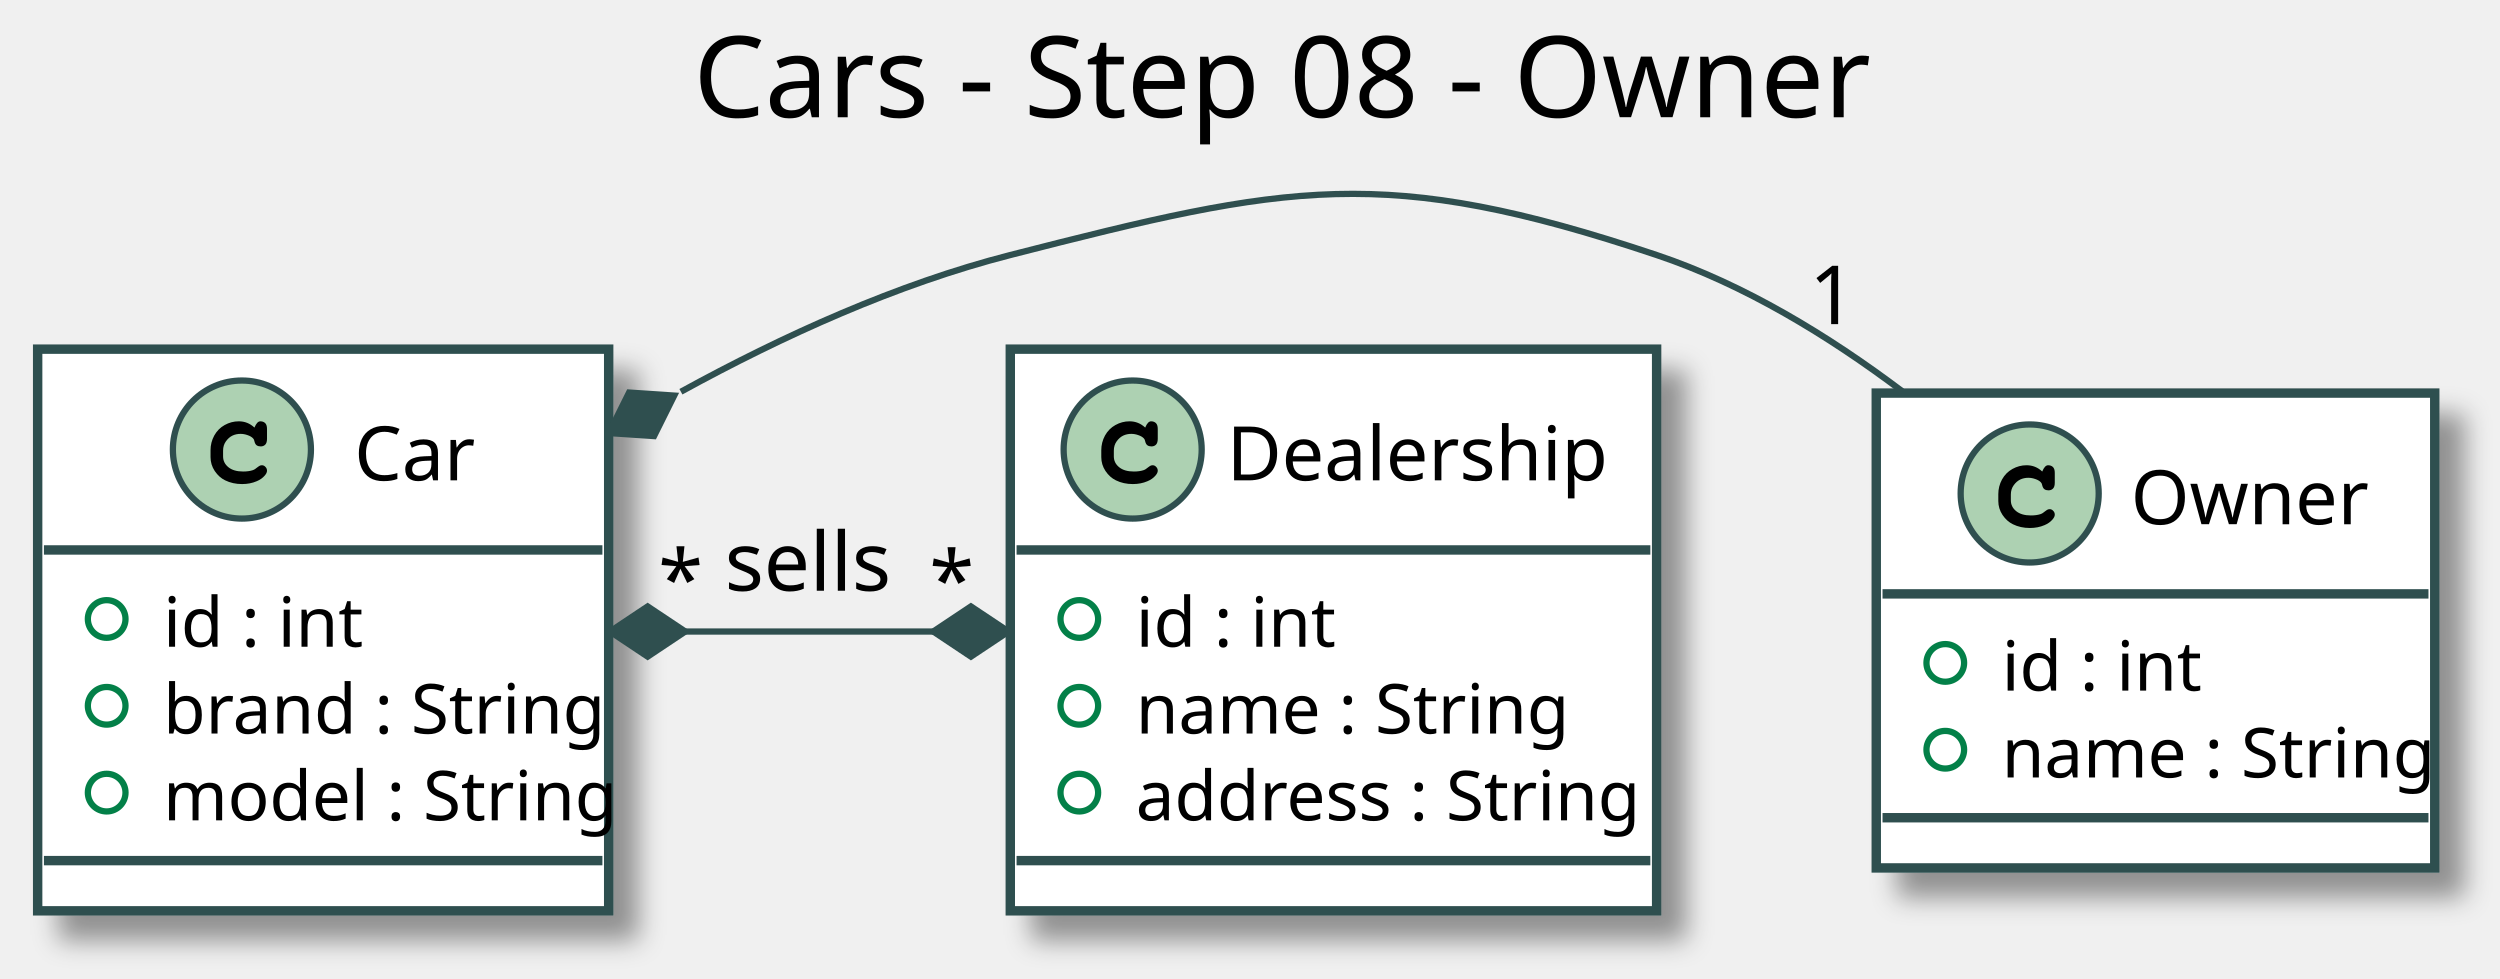
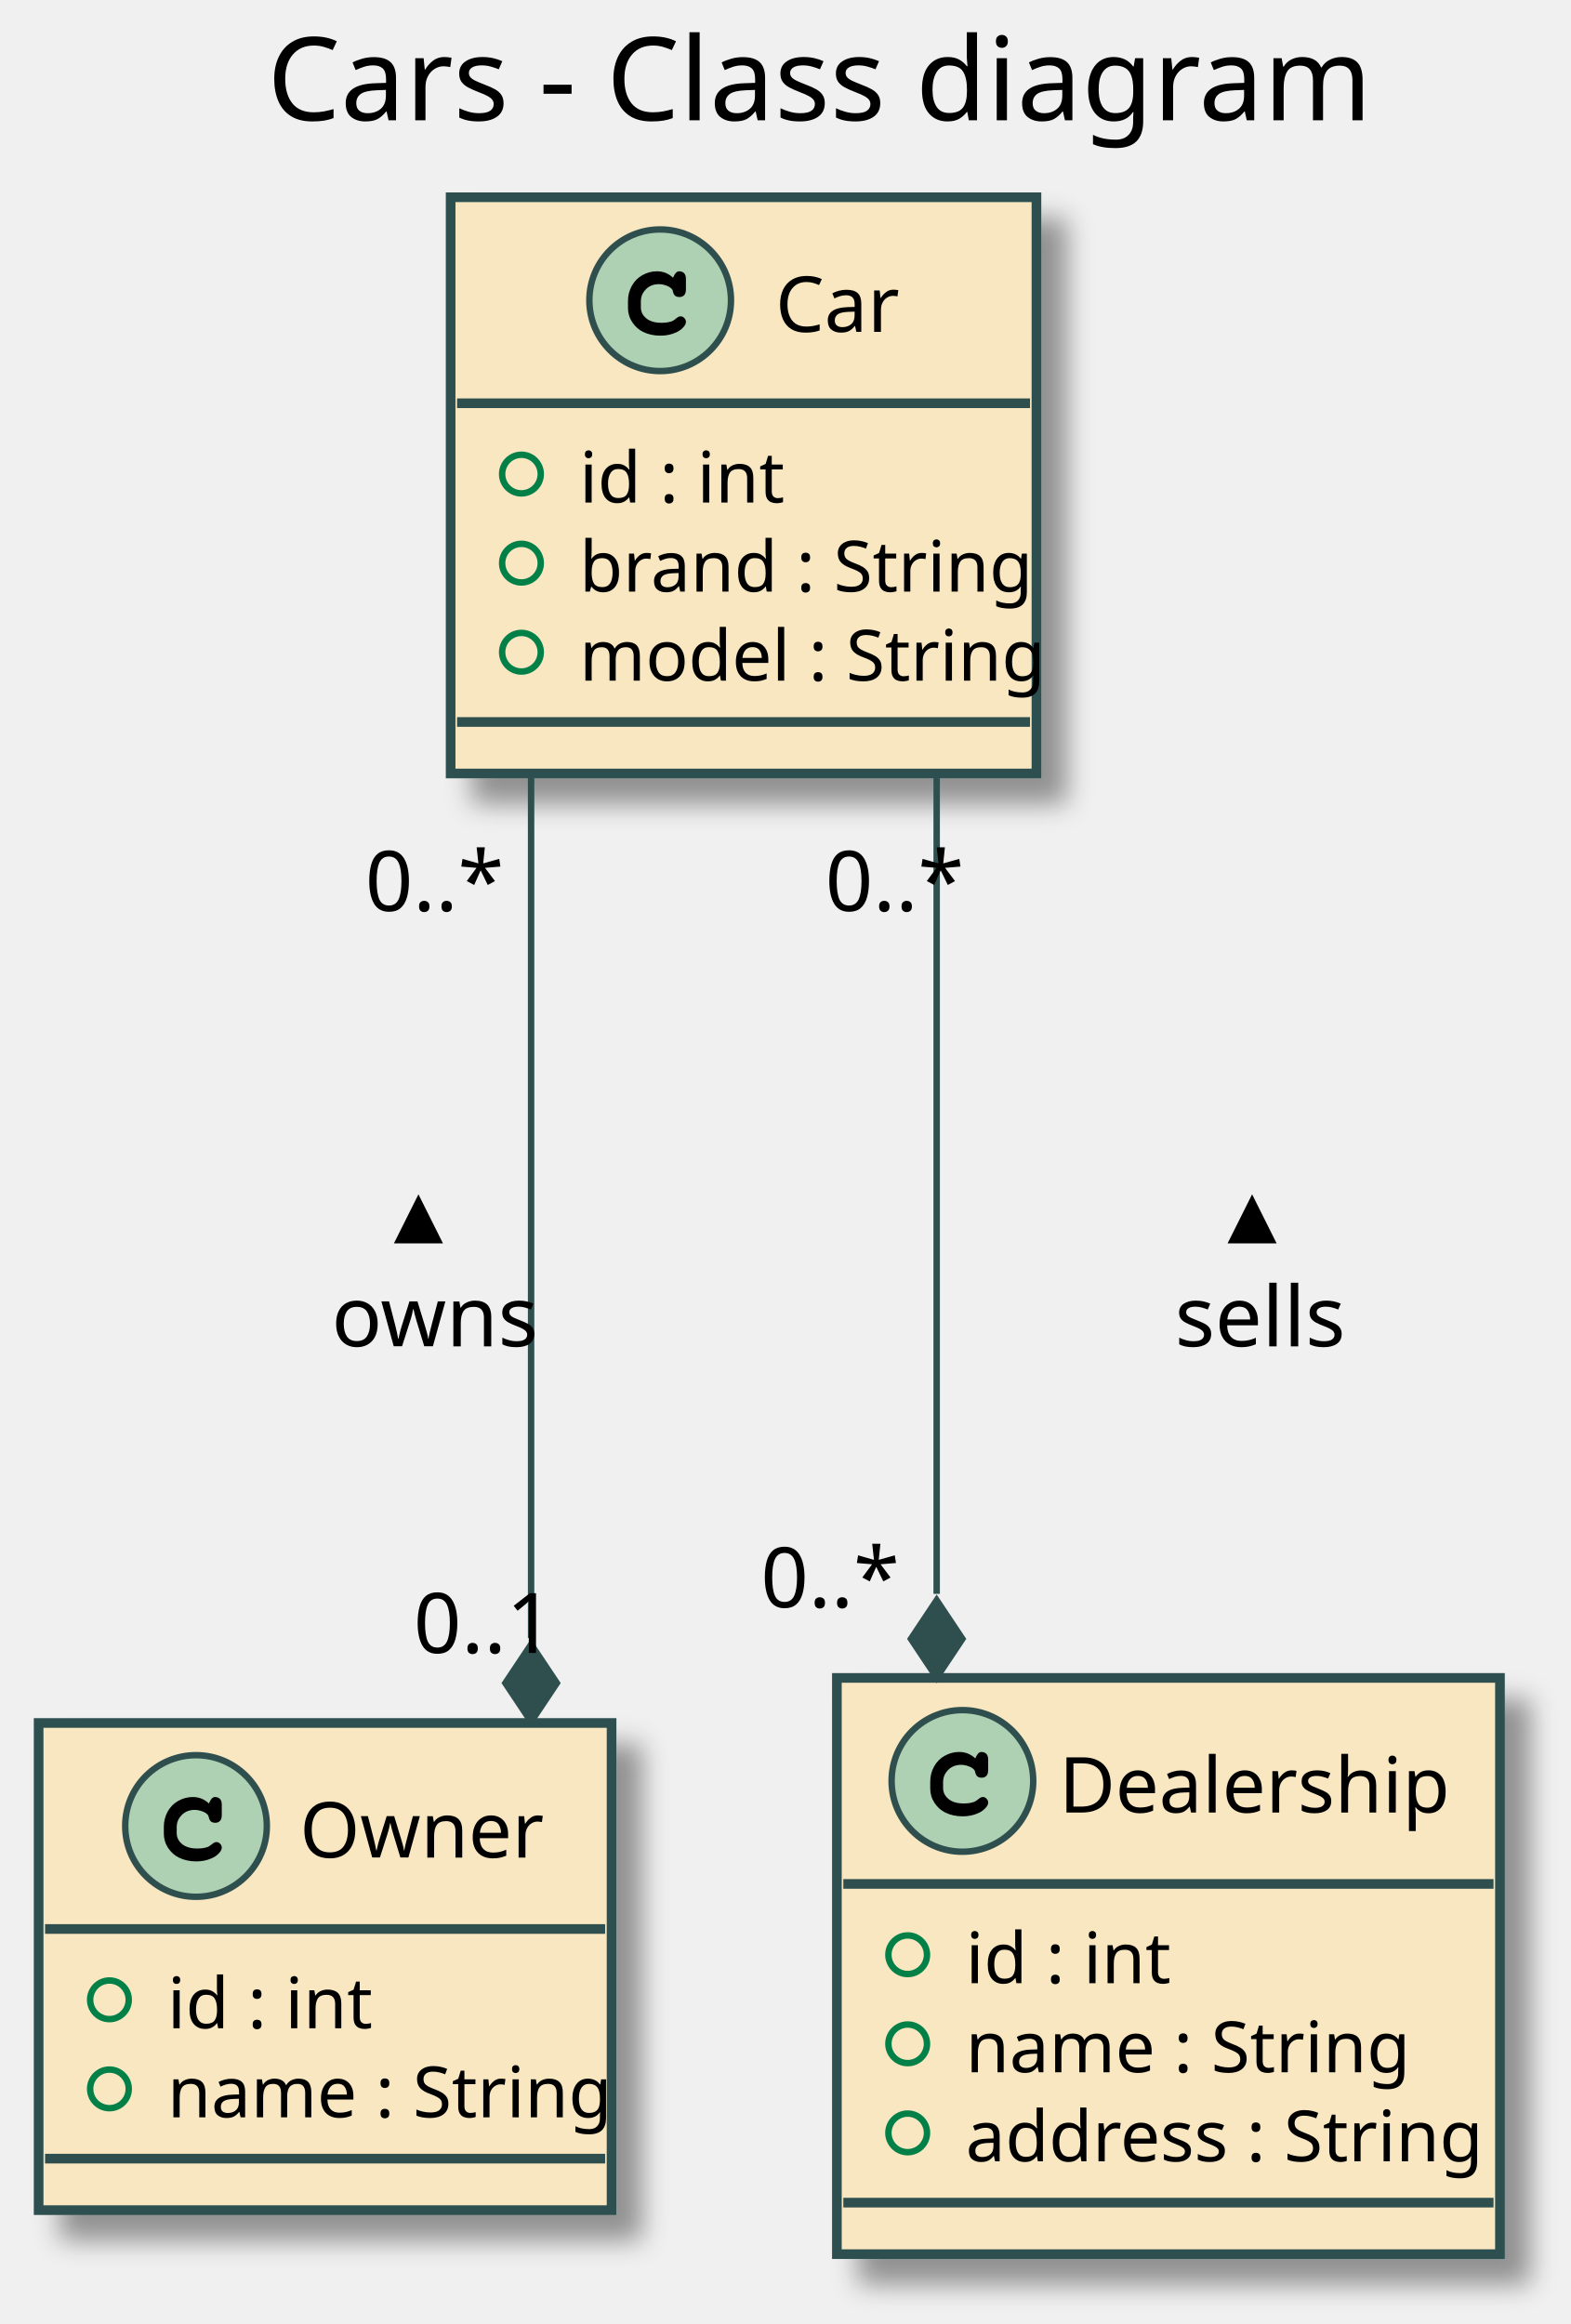
- <svg xmlns="http://www.w3.org/2000/svg" contentScriptType="application/ecmascript" contentStyleType="text/css" height="195px" preserveAspectRatio="none" style="width:498px;height:195px;" version="1.1" viewBox="0 0 498 195" width="498.75px" zoomAndPan="magnify">
+ <svg xmlns="http://www.w3.org/2000/svg" contentScriptType="application/ecmascript" contentStyleType="text/css" height="722px" preserveAspectRatio="none" style="width:488px;height:722px;" version="1.1" viewBox="0 0 488 722" width="488px" zoomAndPan="magnify">
  <defs>
-     <filter height="300%" id="f1gugt3goc4lo9" width="300%" x="-1" y="-1">
-       <feGaussianBlur result="blurOut" stdDeviation="2.5" />
+     <filter height="300%" id="f1k86wydzwuic7" width="300%" x="-1" y="-1">
+       <feGaussianBlur result="blurOut" stdDeviation="4.0" />
      <feColorMatrix in="blurOut" result="blurOut2" type="matrix" values="0 0 0 0 0 0 0 0 0 0 0 0 0 0 0 0 0 0 .4 0" />
-       <feOffset dx="5.0" dy="5.0" in="blurOut2" result="blurOut3" />
+       <feOffset dx="8.0" dy="8.0" in="blurOut2" result="blurOut3" />
      <feBlend in="SourceGraphic" in2="blurOut3" mode="normal" />
    </filter>
  </defs>
  <g>
-     <text fill="#000000" font-family="sans-serif" font-size="22.5" lengthAdjust="spacingAndGlyphs" textLength="231.25" x="138.125" y="23.357">Cars - Step 08 - Owner</text>
-     <rect fill="#FFFFFF" filter="url(#f1gugt3goc4lo9)" height="111.885" id="Car" style="stroke: #2F4F4F; stroke-width: 1.875;" width="113.75" x="7.5" y="69.551" />
-     <ellipse cx="48.188" cy="89.551" fill="#ADD1B2" rx="13.75" ry="13.75" style="stroke: #2F4F4F; stroke-width: 1.25;" />
-     <path d="M50.688,85.176 Q50.941,84.551 51.234,84.238 Q51.527,83.926 51.859,83.926 Q52.445,83.926 52.816,84.277 Q53.188,84.629 53.188,85.449 L53.188,87.402 Q53.188,88.223 52.836,88.574 Q52.484,88.926 51.938,88.926 Q51.449,88.926 51.137,88.711 Q50.824,88.496 50.688,87.93 Q50.629,87.539 50.414,87.324 Q50.023,86.914 49.32,86.68 Q48.617,86.426 47.914,86.426 Q47.035,86.426 46.293,86.777 Q45.57,87.129 45.004,87.91 Q44.438,88.691 44.438,89.766 L44.438,90.918 Q44.438,92.207 45.492,93.066 Q46.547,93.926 48.422,93.926 Q49.535,93.926 50.316,93.672 Q50.766,93.535 51.273,93.086 Q51.605,92.832 51.781,92.754 Q51.957,92.676 52.172,92.676 Q52.582,92.676 52.875,93.008 Q53.188,93.32 53.188,93.769 Q53.188,94.199 52.758,94.707 Q52.133,95.449 51.137,95.859 Q49.828,96.426 48.227,96.426 Q46.352,96.426 44.848,95.684 Q43.637,95.098 42.777,93.828 Q41.938,92.559 41.938,91.055 L41.938,89.688 Q41.938,88.125 42.68,86.758 Q43.441,85.391 44.75,84.668 Q46.078,83.926 47.562,83.926 Q48.461,83.926 49.242,84.238 Q50.023,84.551 50.688,85.176 Z " />
-     <text fill="#000000" font-family="sans-serif" font-size="15" lengthAdjust="spacingAndGlyphs" textLength="25" x="70.562" y="95.689">Car</text>
-     <line style="stroke: #2F4F4F; stroke-width: 1.875;" x1="8.75" x2="120" y1="109.551" y2="109.551" />
-     <ellipse cx="21.25" cy="123.301" fill="none" rx="3.75" ry="3.75" style="stroke: #038048; stroke-width: 1.25;" />
-     <text fill="#000000" font-family="sans-serif" font-size="13.75" lengthAdjust="spacingAndGlyphs" textLength="35" x="32.5" y="128.825">id : int</text>
-     <ellipse cx="21.25" cy="140.596" fill="none" rx="3.75" ry="3.75" style="stroke: #038048; stroke-width: 1.25;" />
-     <text fill="#000000" font-family="sans-serif" font-size="13.75" lengthAdjust="spacingAndGlyphs" textLength="81.25" x="32.5" y="146.119">brand : String</text>
-     <ellipse cx="21.25" cy="157.891" fill="none" rx="3.75" ry="3.75" style="stroke: #038048; stroke-width: 1.25;" />
-     <text fill="#000000" font-family="sans-serif" font-size="13.75" lengthAdjust="spacingAndGlyphs" textLength="81.25" x="32.5" y="163.414">model : String</text>
-     <line style="stroke: #2F4F4F; stroke-width: 1.875;" x1="8.75" x2="120" y1="171.435" y2="171.435" />
-     <rect fill="#FFFFFF" filter="url(#f1gugt3goc4lo9)" height="94.59" id="Owner" style="stroke: #2F4F4F; stroke-width: 1.875;" width="111.25" x="373.75" y="78.301" />
-     <ellipse cx="404.312" cy="98.301" fill="#ADD1B2" rx="13.75" ry="13.75" style="stroke: #2F4F4F; stroke-width: 1.25;" />
-     <path d="M406.812,93.926 Q407.066,93.301 407.359,92.988 Q407.652,92.676 407.984,92.676 Q408.57,92.676 408.941,93.027 Q409.312,93.379 409.312,94.199 L409.312,96.152 Q409.312,96.973 408.961,97.324 Q408.609,97.676 408.062,97.676 Q407.574,97.676 407.262,97.461 Q406.949,97.246 406.812,96.68 Q406.754,96.289 406.539,96.074 Q406.148,95.664 405.445,95.43 Q404.742,95.176 404.039,95.176 Q403.16,95.176 402.418,95.527 Q401.695,95.879 401.129,96.66 Q400.562,97.441 400.562,98.516 L400.562,99.668 Q400.562,100.957 401.617,101.816 Q402.672,102.676 404.547,102.676 Q405.66,102.676 406.441,102.422 Q406.891,102.285 407.398,101.836 Q407.731,101.582 407.906,101.504 Q408.082,101.426 408.297,101.426 Q408.707,101.426 409,101.758 Q409.312,102.07 409.312,102.519 Q409.312,102.949 408.883,103.457 Q408.258,104.199 407.262,104.609 Q405.953,105.176 404.352,105.176 Q402.477,105.176 400.973,104.434 Q399.762,103.848 398.902,102.578 Q398.062,101.309 398.062,99.805 L398.062,98.438 Q398.062,96.875 398.805,95.508 Q399.566,94.141 400.875,93.418 Q402.203,92.676 403.688,92.676 Q404.586,92.676 405.367,92.988 Q406.148,93.301 406.812,93.926 Z " />
-     <text fill="#000000" font-family="sans-serif" font-size="15" lengthAdjust="spacingAndGlyphs" textLength="45" x="424.438" y="104.439">Owner</text>
-     <line style="stroke: #2F4F4F; stroke-width: 1.875;" x1="375" x2="483.75" y1="118.301" y2="118.301" />
-     <ellipse cx="387.5" cy="132.051" fill="none" rx="3.75" ry="3.75" style="stroke: #038048; stroke-width: 1.25;" />
-     <text fill="#000000" font-family="sans-serif" font-size="13.75" lengthAdjust="spacingAndGlyphs" textLength="35" x="398.75" y="137.575">id : int</text>
-     <ellipse cx="387.5" cy="149.346" fill="none" rx="3.75" ry="3.75" style="stroke: #038048; stroke-width: 1.25;" />
-     <text fill="#000000" font-family="sans-serif" font-size="13.75" lengthAdjust="spacingAndGlyphs" textLength="78.75" x="398.75" y="154.869">name : String</text>
-     <line style="stroke: #2F4F4F; stroke-width: 1.875;" x1="375" x2="483.75" y1="162.891" y2="162.891" />
-     <rect fill="#FFFFFF" filter="url(#f1gugt3goc4lo9)" height="111.885" id="Dealership" style="stroke: #2F4F4F; stroke-width: 1.875;" width="128.75" x="201.25" y="69.551" />
-     <ellipse cx="225.625" cy="89.551" fill="#ADD1B2" rx="13.75" ry="13.75" style="stroke: #2F4F4F; stroke-width: 1.25;" />
-     <path d="M228.125,85.176 Q228.379,84.551 228.672,84.238 Q228.965,83.926 229.297,83.926 Q229.883,83.926 230.254,84.277 Q230.625,84.629 230.625,85.449 L230.625,87.402 Q230.625,88.223 230.273,88.574 Q229.922,88.926 229.375,88.926 Q228.887,88.926 228.574,88.711 Q228.262,88.496 228.125,87.93 Q228.066,87.539 227.852,87.324 Q227.461,86.914 226.758,86.68 Q226.055,86.426 225.352,86.426 Q224.473,86.426 223.731,86.777 Q223.008,87.129 222.441,87.91 Q221.875,88.691 221.875,89.766 L221.875,90.918 Q221.875,92.207 222.93,93.066 Q223.984,93.926 225.859,93.926 Q226.973,93.926 227.754,93.672 Q228.203,93.535 228.711,93.086 Q229.043,92.832 229.219,92.754 Q229.394,92.676 229.609,92.676 Q230.019,92.676 230.312,93.008 Q230.625,93.32 230.625,93.769 Q230.625,94.199 230.195,94.707 Q229.57,95.449 228.574,95.859 Q227.266,96.426 225.664,96.426 Q223.789,96.426 222.285,95.684 Q221.074,95.098 220.215,93.828 Q219.375,92.559 219.375,91.055 L219.375,89.688 Q219.375,88.125 220.117,86.758 Q220.879,85.391 222.188,84.668 Q223.516,83.926 225,83.926 Q225.898,83.926 226.68,84.238 Q227.461,84.551 228.125,85.176 Z " />
-     <text fill="#000000" font-family="sans-serif" font-size="15" lengthAdjust="spacingAndGlyphs" textLength="76.25" x="244.375" y="95.689">Dealership</text>
-     <line style="stroke: #2F4F4F; stroke-width: 1.875;" x1="202.5" x2="328.75" y1="109.551" y2="109.551" />
-     <ellipse cx="215" cy="123.301" fill="none" rx="3.75" ry="3.75" style="stroke: #038048; stroke-width: 1.25;" />
-     <text fill="#000000" font-family="sans-serif" font-size="13.75" lengthAdjust="spacingAndGlyphs" textLength="35" x="226.25" y="128.825">id : int</text>
-     <ellipse cx="215" cy="140.596" fill="none" rx="3.75" ry="3.75" style="stroke: #038048; stroke-width: 1.25;" />
-     <text fill="#000000" font-family="sans-serif" font-size="13.75" lengthAdjust="spacingAndGlyphs" textLength="78.75" x="226.25" y="146.119">name : String</text>
-     <ellipse cx="215" cy="157.891" fill="none" rx="3.75" ry="3.75" style="stroke: #038048; stroke-width: 1.25;" />
-     <text fill="#000000" font-family="sans-serif" font-size="13.75" lengthAdjust="spacingAndGlyphs" textLength="96.25" x="226.25" y="163.414">address : String</text>
-     <line style="stroke: #2F4F4F; stroke-width: 1.875;" x1="202.5" x2="328.75" y1="171.435" y2="171.435" />
-     <path d="M135.636,78.034 C155.98,66.868 178.754,56.559 201.25,50.801 C256.684,36.608 275.741,32.623 330,50.801 C347.421,56.637 364.229,66.866 378.91,77.927 " fill="none" id="Car&lt;-Owner" style="stroke: #2F4F4F; stroke-width: 1.25;" />
-     <polygon fill="#2F4F4F" points="121.291,86.264,130.285,86.869,134.302,78.8,125.309,78.195,121.291,86.264" style="stroke: #2F4F4F; stroke-width: 1.25;" />
-     <text fill="#000000" font-family="sans-serif" font-size="16.25" lengthAdjust="spacingAndGlyphs" textLength="8.75" x="360.392" y="64.563">1</text>
-     <path d="M136.507,125.801 C136.507,125.801 185.905,125.801 185.905,125.801 " fill="none" id="Car-Dealership" style="stroke: #2F4F4F; stroke-width: 1.25;" />
-     <polygon fill="#2F4F4F" points="200.905,125.801,193.405,120.801,185.905,125.801,193.405,130.801,200.905,125.801" style="stroke: #2F4F4F; stroke-width: 1.25;" />
-     <polygon fill="#2F4F4F" points="121.507,125.801,129.007,130.801,136.507,125.801,129.007,120.801,121.507,125.801" style="stroke: #2F4F4F; stroke-width: 1.25;" />
-     <text fill="#000000" font-family="sans-serif" font-size="16.25" lengthAdjust="spacingAndGlyphs" textLength="33.75" x="144.375" y="117.67">sells</text>
-     <text fill="#000000" font-family="sans-serif" font-size="16.25" lengthAdjust="spacingAndGlyphs" textLength="6.25" x="131.11" y="121.16">*</text>
-     <text fill="#000000" font-family="sans-serif" font-size="16.25" lengthAdjust="spacingAndGlyphs" textLength="6.25" x="185.114" y="121.338">*</text>
+     <text fill="#000000" font-family="sans-serif" font-size="36" lengthAdjust="spacingAndGlyphs" textLength="336" x="83" y="37.371">Cars - Class diagram</text>
+     <rect fill="#F8E7C0" filter="url(#f1k86wydzwuic7)" height="179.016" id="Car" style="stroke: #2F4F4F; stroke-width: 3.0;" width="182" x="140" y="61.281" />
+     <ellipse cx="205.1" cy="93.281" fill="#ADD1B2" rx="22" ry="22" style="stroke: #2F4F4F; stroke-width: 2.0;" />
+     <path d="M209.1,86.281 Q209.506,85.281 209.975,84.781 Q210.444,84.281 210.975,84.281 Q211.912,84.281 212.506,84.844 Q213.1,85.406 213.1,86.719 L213.1,89.844 Q213.1,91.156 212.537,91.719 Q211.975,92.281 211.1,92.281 Q210.319,92.281 209.819,91.938 Q209.319,91.594 209.1,90.688 Q209.006,90.062 208.662,89.719 Q208.037,89.062 206.912,88.688 Q205.787,88.281 204.662,88.281 Q203.256,88.281 202.069,88.844 Q200.912,89.406 200.006,90.656 Q199.1,91.906 199.1,93.625 L199.1,95.469 Q199.1,97.531 200.787,98.906 Q202.475,100.281 205.475,100.281 Q207.256,100.281 208.506,99.875 Q209.225,99.656 210.037,98.938 Q210.569,98.531 210.85,98.406 Q211.131,98.281 211.475,98.281 Q212.131,98.281 212.6,98.812 Q213.1,99.312 213.1,100.031 Q213.1,100.719 212.412,101.531 Q211.412,102.719 209.819,103.375 Q207.725,104.281 205.162,104.281 Q202.162,104.281 199.756,103.094 Q197.819,102.156 196.444,100.125 Q195.1,98.094 195.1,95.688 L195.1,93.5 Q195.1,91 196.287,88.812 Q197.506,86.625 199.6,85.469 Q201.725,84.281 204.1,84.281 Q205.537,84.281 206.787,84.781 Q208.037,85.281 209.1,86.281 Z " />
+     <text fill="#000000" font-family="sans-serif" font-size="24" lengthAdjust="spacingAndGlyphs" textLength="40" x="240.9" y="103.102">Car</text>
+     <line style="stroke: #2F4F4F; stroke-width: 3.0;" x1="142" x2="320" y1="125.281" y2="125.281" />
+     <ellipse cx="162" cy="147.281" fill="none" rx="6" ry="6" style="stroke: #038048; stroke-width: 2.0;" />
+     <text fill="#000000" font-family="sans-serif" font-size="22" lengthAdjust="spacingAndGlyphs" textLength="56" x="180" y="156.119">id : int</text>
+     <ellipse cx="162" cy="174.953" fill="none" rx="6" ry="6" style="stroke: #038048; stroke-width: 2.0;" />
+     <text fill="#000000" font-family="sans-serif" font-size="22" lengthAdjust="spacingAndGlyphs" textLength="130" x="180" y="183.791">brand : String</text>
+     <ellipse cx="162" cy="202.625" fill="none" rx="6" ry="6" style="stroke: #038048; stroke-width: 2.0;" />
+     <text fill="#000000" font-family="sans-serif" font-size="22" lengthAdjust="spacingAndGlyphs" textLength="130" x="180" y="211.463">model : String</text>
+     <line style="stroke: #2F4F4F; stroke-width: 3.0;" x1="142" x2="320" y1="224.297" y2="224.297" />
+     <rect fill="#F8E7C0" filter="url(#f1k86wydzwuic7)" height="151.344" id="Owner" style="stroke: #2F4F4F; stroke-width: 3.0;" width="178" x="12" y="535.281" />
+     <ellipse cx="60.9" cy="567.281" fill="#ADD1B2" rx="22" ry="22" style="stroke: #2F4F4F; stroke-width: 2.0;" />
+     <path d="M64.9,560.281 Q65.306,559.281 65.775,558.781 Q66.244,558.281 66.775,558.281 Q67.713,558.281 68.306,558.844 Q68.9,559.406 68.9,560.719 L68.9,563.844 Q68.9,565.156 68.338,565.719 Q67.775,566.281 66.9,566.281 Q66.119,566.281 65.619,565.938 Q65.119,565.594 64.9,564.688 Q64.806,564.062 64.463,563.719 Q63.837,563.062 62.712,562.688 Q61.587,562.281 60.462,562.281 Q59.056,562.281 57.869,562.844 Q56.712,563.406 55.806,564.656 Q54.9,565.906 54.9,567.625 L54.9,569.469 Q54.9,571.531 56.587,572.906 Q58.275,574.281 61.275,574.281 Q63.056,574.281 64.306,573.875 Q65.025,573.656 65.838,572.938 Q66.369,572.531 66.65,572.406 Q66.931,572.281 67.275,572.281 Q67.931,572.281 68.4,572.812 Q68.9,573.312 68.9,574.031 Q68.9,574.719 68.213,575.531 Q67.213,576.719 65.619,577.375 Q63.525,578.281 60.962,578.281 Q57.962,578.281 55.556,577.094 Q53.619,576.156 52.244,574.125 Q50.9,572.094 50.9,569.688 L50.9,567.5 Q50.9,565 52.087,562.812 Q53.306,560.625 55.4,559.469 Q57.525,558.281 59.9,558.281 Q61.337,558.281 62.587,558.781 Q63.837,559.281 64.9,560.281 Z " />
+     <text fill="#000000" font-family="sans-serif" font-size="24" lengthAdjust="spacingAndGlyphs" textLength="72" x="93.1" y="577.102">Owner</text>
+     <line style="stroke: #2F4F4F; stroke-width: 3.0;" x1="14" x2="188" y1="599.281" y2="599.281" />
+     <ellipse cx="34" cy="621.281" fill="none" rx="6" ry="6" style="stroke: #038048; stroke-width: 2.0;" />
+     <text fill="#000000" font-family="sans-serif" font-size="22" lengthAdjust="spacingAndGlyphs" textLength="56" x="52" y="630.119">id : int</text>
+     <ellipse cx="34" cy="648.953" fill="none" rx="6" ry="6" style="stroke: #038048; stroke-width: 2.0;" />
+     <text fill="#000000" font-family="sans-serif" font-size="22" lengthAdjust="spacingAndGlyphs" textLength="126" x="52" y="657.791">name : String</text>
+     <line style="stroke: #2F4F4F; stroke-width: 3.0;" x1="14" x2="188" y1="670.625" y2="670.625" />
+     <rect fill="#F8E7C0" filter="url(#f1k86wydzwuic7)" height="179.016" id="Dealership" style="stroke: #2F4F4F; stroke-width: 3.0;" width="206" x="260" y="521.281" />
+     <ellipse cx="299" cy="553.281" fill="#ADD1B2" rx="22" ry="22" style="stroke: #2F4F4F; stroke-width: 2.0;" />
+     <path d="M303,546.281 Q303.406,545.281 303.875,544.781 Q304.344,544.281 304.875,544.281 Q305.812,544.281 306.406,544.844 Q307,545.406 307,546.719 L307,549.844 Q307,551.156 306.438,551.719 Q305.875,552.281 305,552.281 Q304.219,552.281 303.719,551.938 Q303.219,551.594 303,550.688 Q302.906,550.062 302.562,549.719 Q301.938,549.062 300.812,548.688 Q299.688,548.281 298.562,548.281 Q297.156,548.281 295.969,548.844 Q294.812,549.406 293.906,550.656 Q293,551.906 293,553.625 L293,555.469 Q293,557.531 294.688,558.906 Q296.375,560.281 299.375,560.281 Q301.156,560.281 302.406,559.875 Q303.125,559.656 303.938,558.938 Q304.469,558.531 304.75,558.406 Q305.031,558.281 305.375,558.281 Q306.031,558.281 306.5,558.812 Q307,559.312 307,560.031 Q307,560.719 306.312,561.531 Q305.312,562.719 303.719,563.375 Q301.625,564.281 299.062,564.281 Q296.062,564.281 293.656,563.094 Q291.719,562.156 290.344,560.125 Q289,558.094 289,555.688 L289,553.5 Q289,551 290.188,548.812 Q291.406,546.625 293.5,545.469 Q295.625,544.281 298,544.281 Q299.438,544.281 300.688,544.781 Q301.938,545.281 303,546.281 Z " />
+     <text fill="#000000" font-family="sans-serif" font-size="24" lengthAdjust="spacingAndGlyphs" textLength="122" x="329" y="563.102">Dealership</text>
+     <line style="stroke: #2F4F4F; stroke-width: 3.0;" x1="262" x2="464" y1="585.281" y2="585.281" />
+     <ellipse cx="282" cy="607.281" fill="none" rx="6" ry="6" style="stroke: #038048; stroke-width: 2.0;" />
+     <text fill="#000000" font-family="sans-serif" font-size="22" lengthAdjust="spacingAndGlyphs" textLength="56" x="300" y="616.119">id : int</text>
+     <ellipse cx="282" cy="634.953" fill="none" rx="6" ry="6" style="stroke: #038048; stroke-width: 2.0;" />
+     <text fill="#000000" font-family="sans-serif" font-size="22" lengthAdjust="spacingAndGlyphs" textLength="126" x="300" y="643.791">name : String</text>
+     <ellipse cx="282" cy="662.625" fill="none" rx="6" ry="6" style="stroke: #038048; stroke-width: 2.0;" />
+     <text fill="#000000" font-family="sans-serif" font-size="22" lengthAdjust="spacingAndGlyphs" textLength="154" x="300" y="671.463">address : String</text>
+     <line style="stroke: #2F4F4F; stroke-width: 3.0;" x1="262" x2="464" y1="684.297" y2="684.297" />
+     <path d="M165,241.613 C165,241.613 165,508.881 165,508.881 " fill="none" id="Car-&gt;Owner" style="stroke: #2F4F4F; stroke-width: 2.0;" />
+     <polygon fill="#2F4F4F" points="165,534.881,173,522.881,165,510.881,157,522.881,165,534.881" style="stroke: #2F4F4F; stroke-width: 2.0;" />
+     <polygon fill="#000000" points="124,385.281,130,373.281,136,385.281,124,385.281" style="stroke: #000000; stroke-width: 2.0;" />
+     <text fill="#000000" font-family="sans-serif" font-size="26" lengthAdjust="spacingAndGlyphs" textLength="60" x="103" y="418.272">owns</text>
+     <text fill="#000000" font-family="sans-serif" font-size="26" lengthAdjust="spacingAndGlyphs" textLength="40" x="113.444" y="283.005">0..*</text>
+     <text fill="#000000" font-family="sans-serif" font-size="26" lengthAdjust="spacingAndGlyphs" textLength="44" x="128.481" y="513.534">0..1</text>
+     <path d="M291,241.613 C291,241.613 291,495.155 291,495.155 " fill="none" id="Car-&gt;Dealership" style="stroke: #2F4F4F; stroke-width: 2.0;" />
+     <polygon fill="#2F4F4F" points="291,521.155,299,509.156,291,497.156,283,509.156,291,521.155" style="stroke: #2F4F4F; stroke-width: 2.0;" />
+     <polygon fill="#000000" points="383,385.281,389,373.281,395,385.281,383,385.281" style="stroke: #000000; stroke-width: 2.0;" />
+     <text fill="#000000" font-family="sans-serif" font-size="26" lengthAdjust="spacingAndGlyphs" textLength="54" x="365" y="418.272">sells</text>
+     <text fill="#000000" font-family="sans-serif" font-size="26" lengthAdjust="spacingAndGlyphs" textLength="40" x="256.375" y="283.005">0..*</text>
+     <text fill="#000000" font-family="sans-serif" font-size="26" lengthAdjust="spacingAndGlyphs" textLength="40" x="236.338" y="499.366">0..*</text>
  </g>
</svg>
